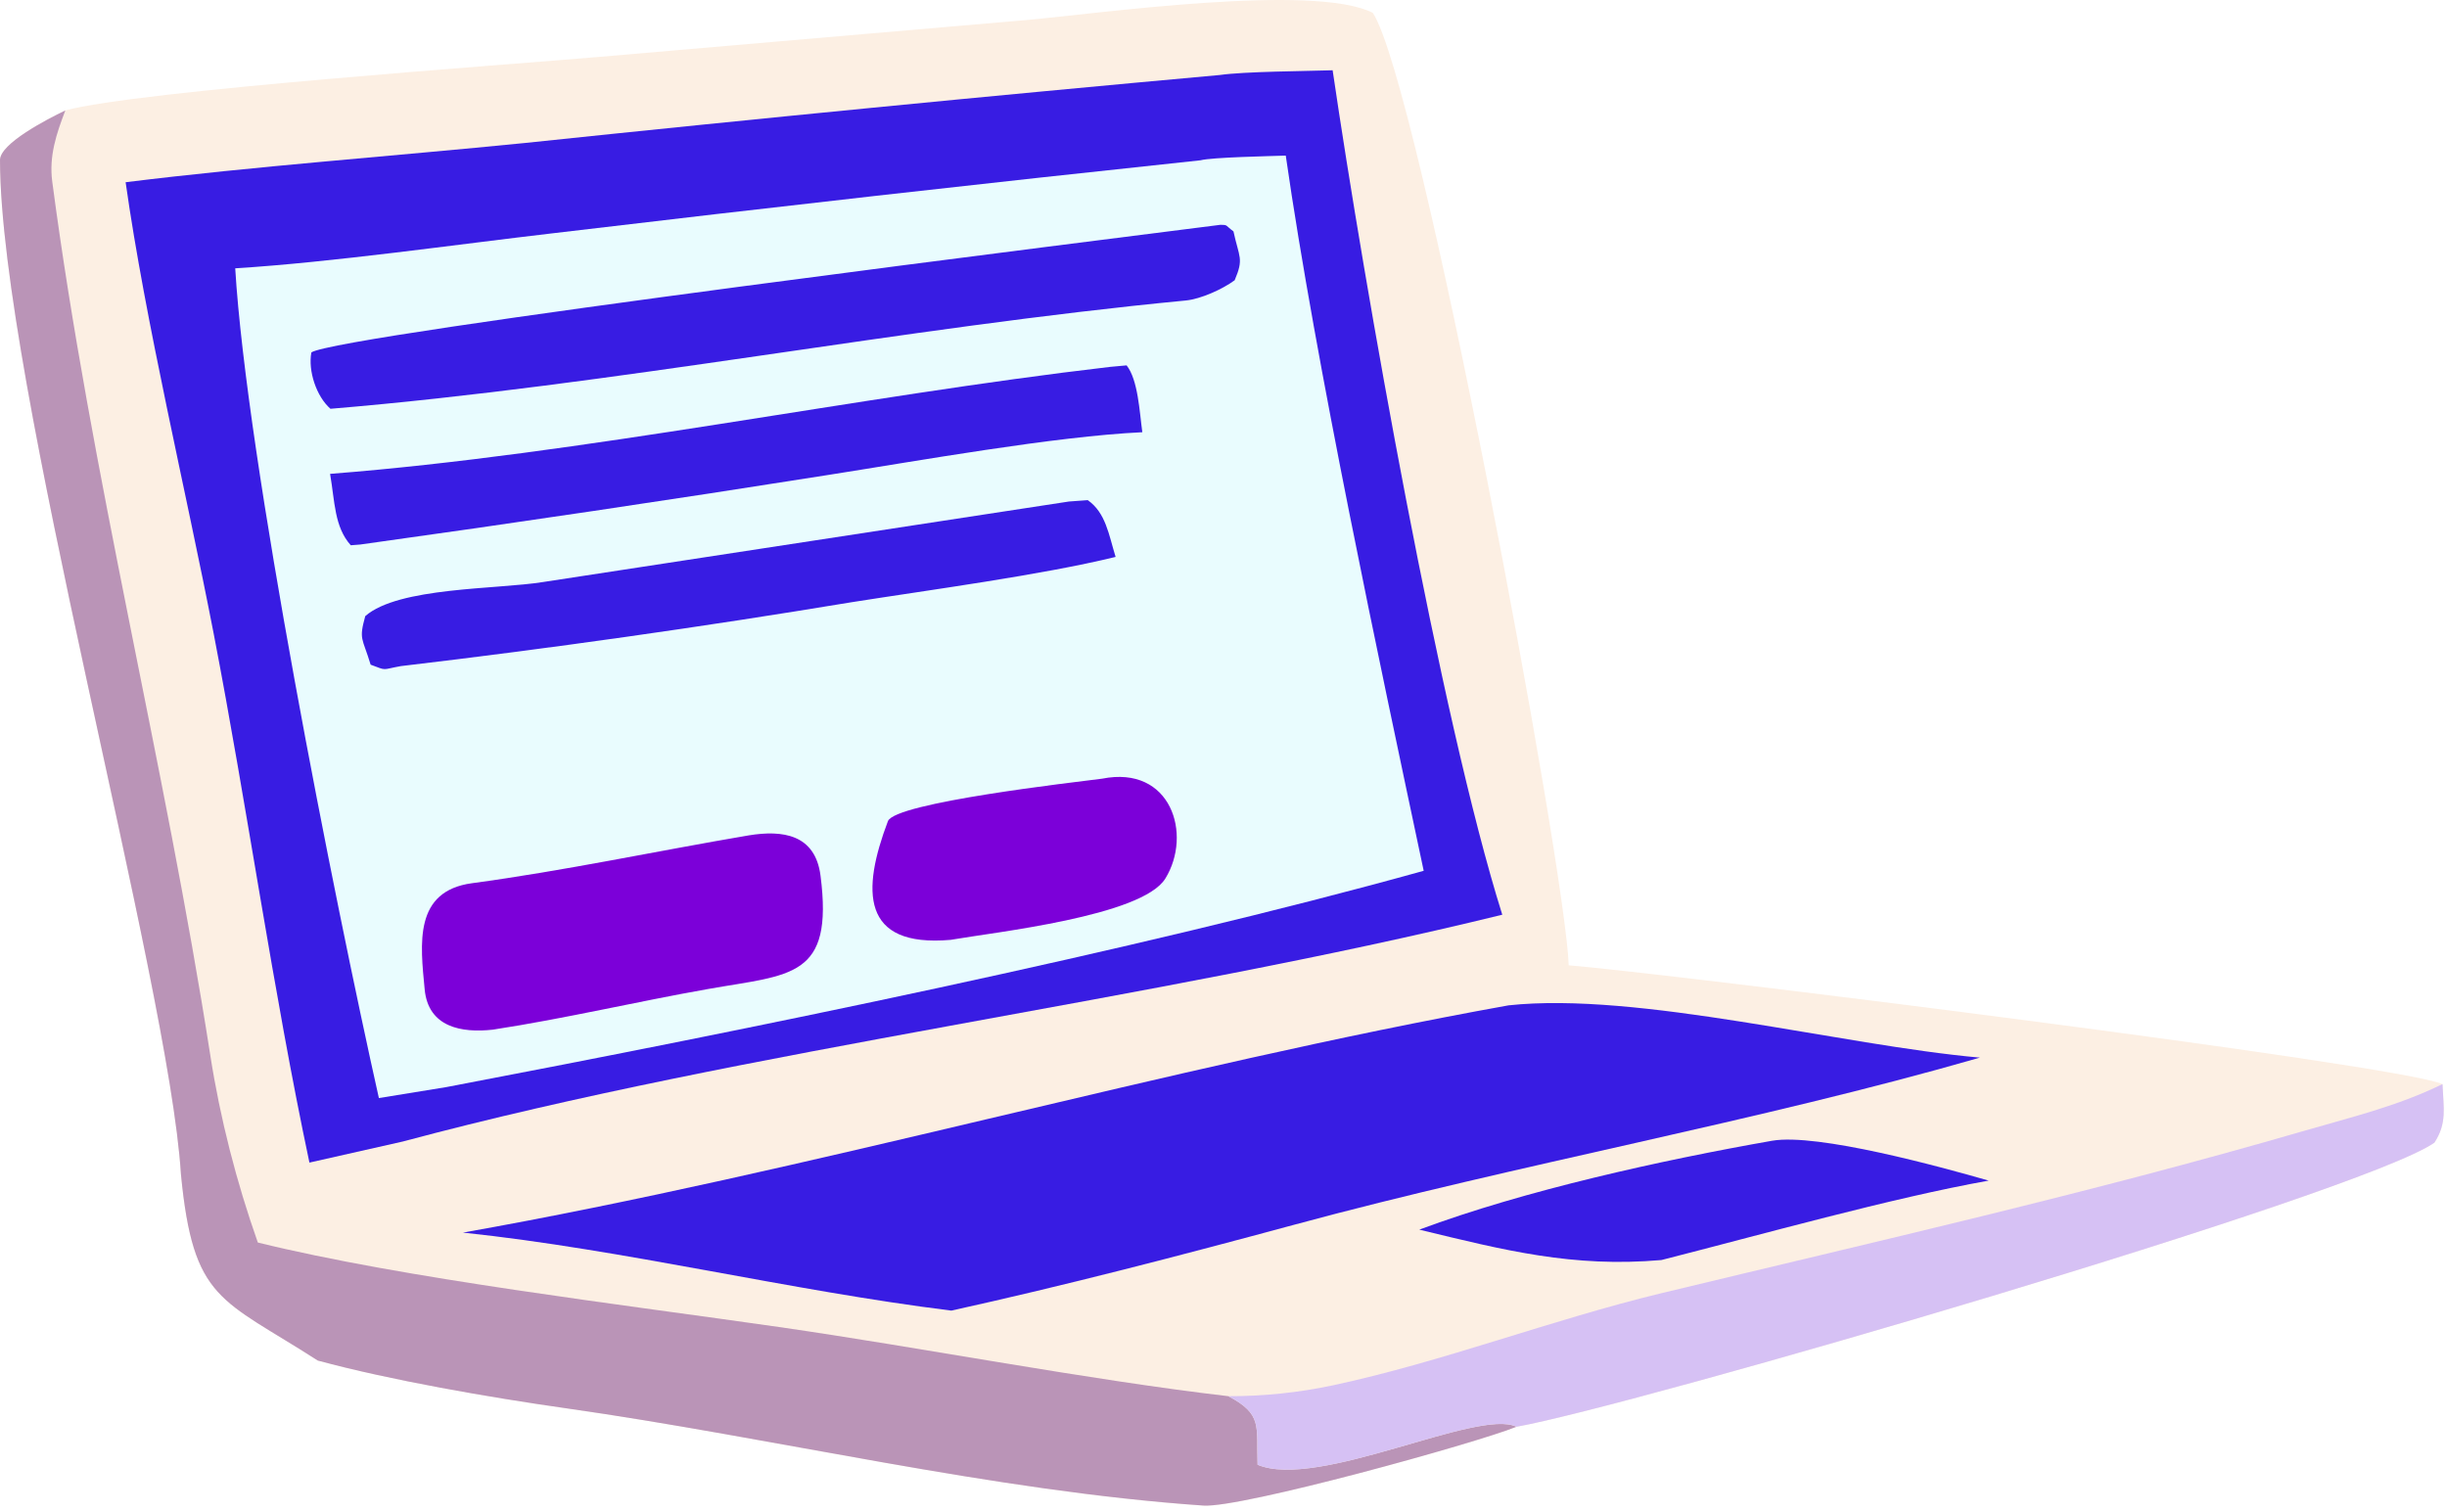
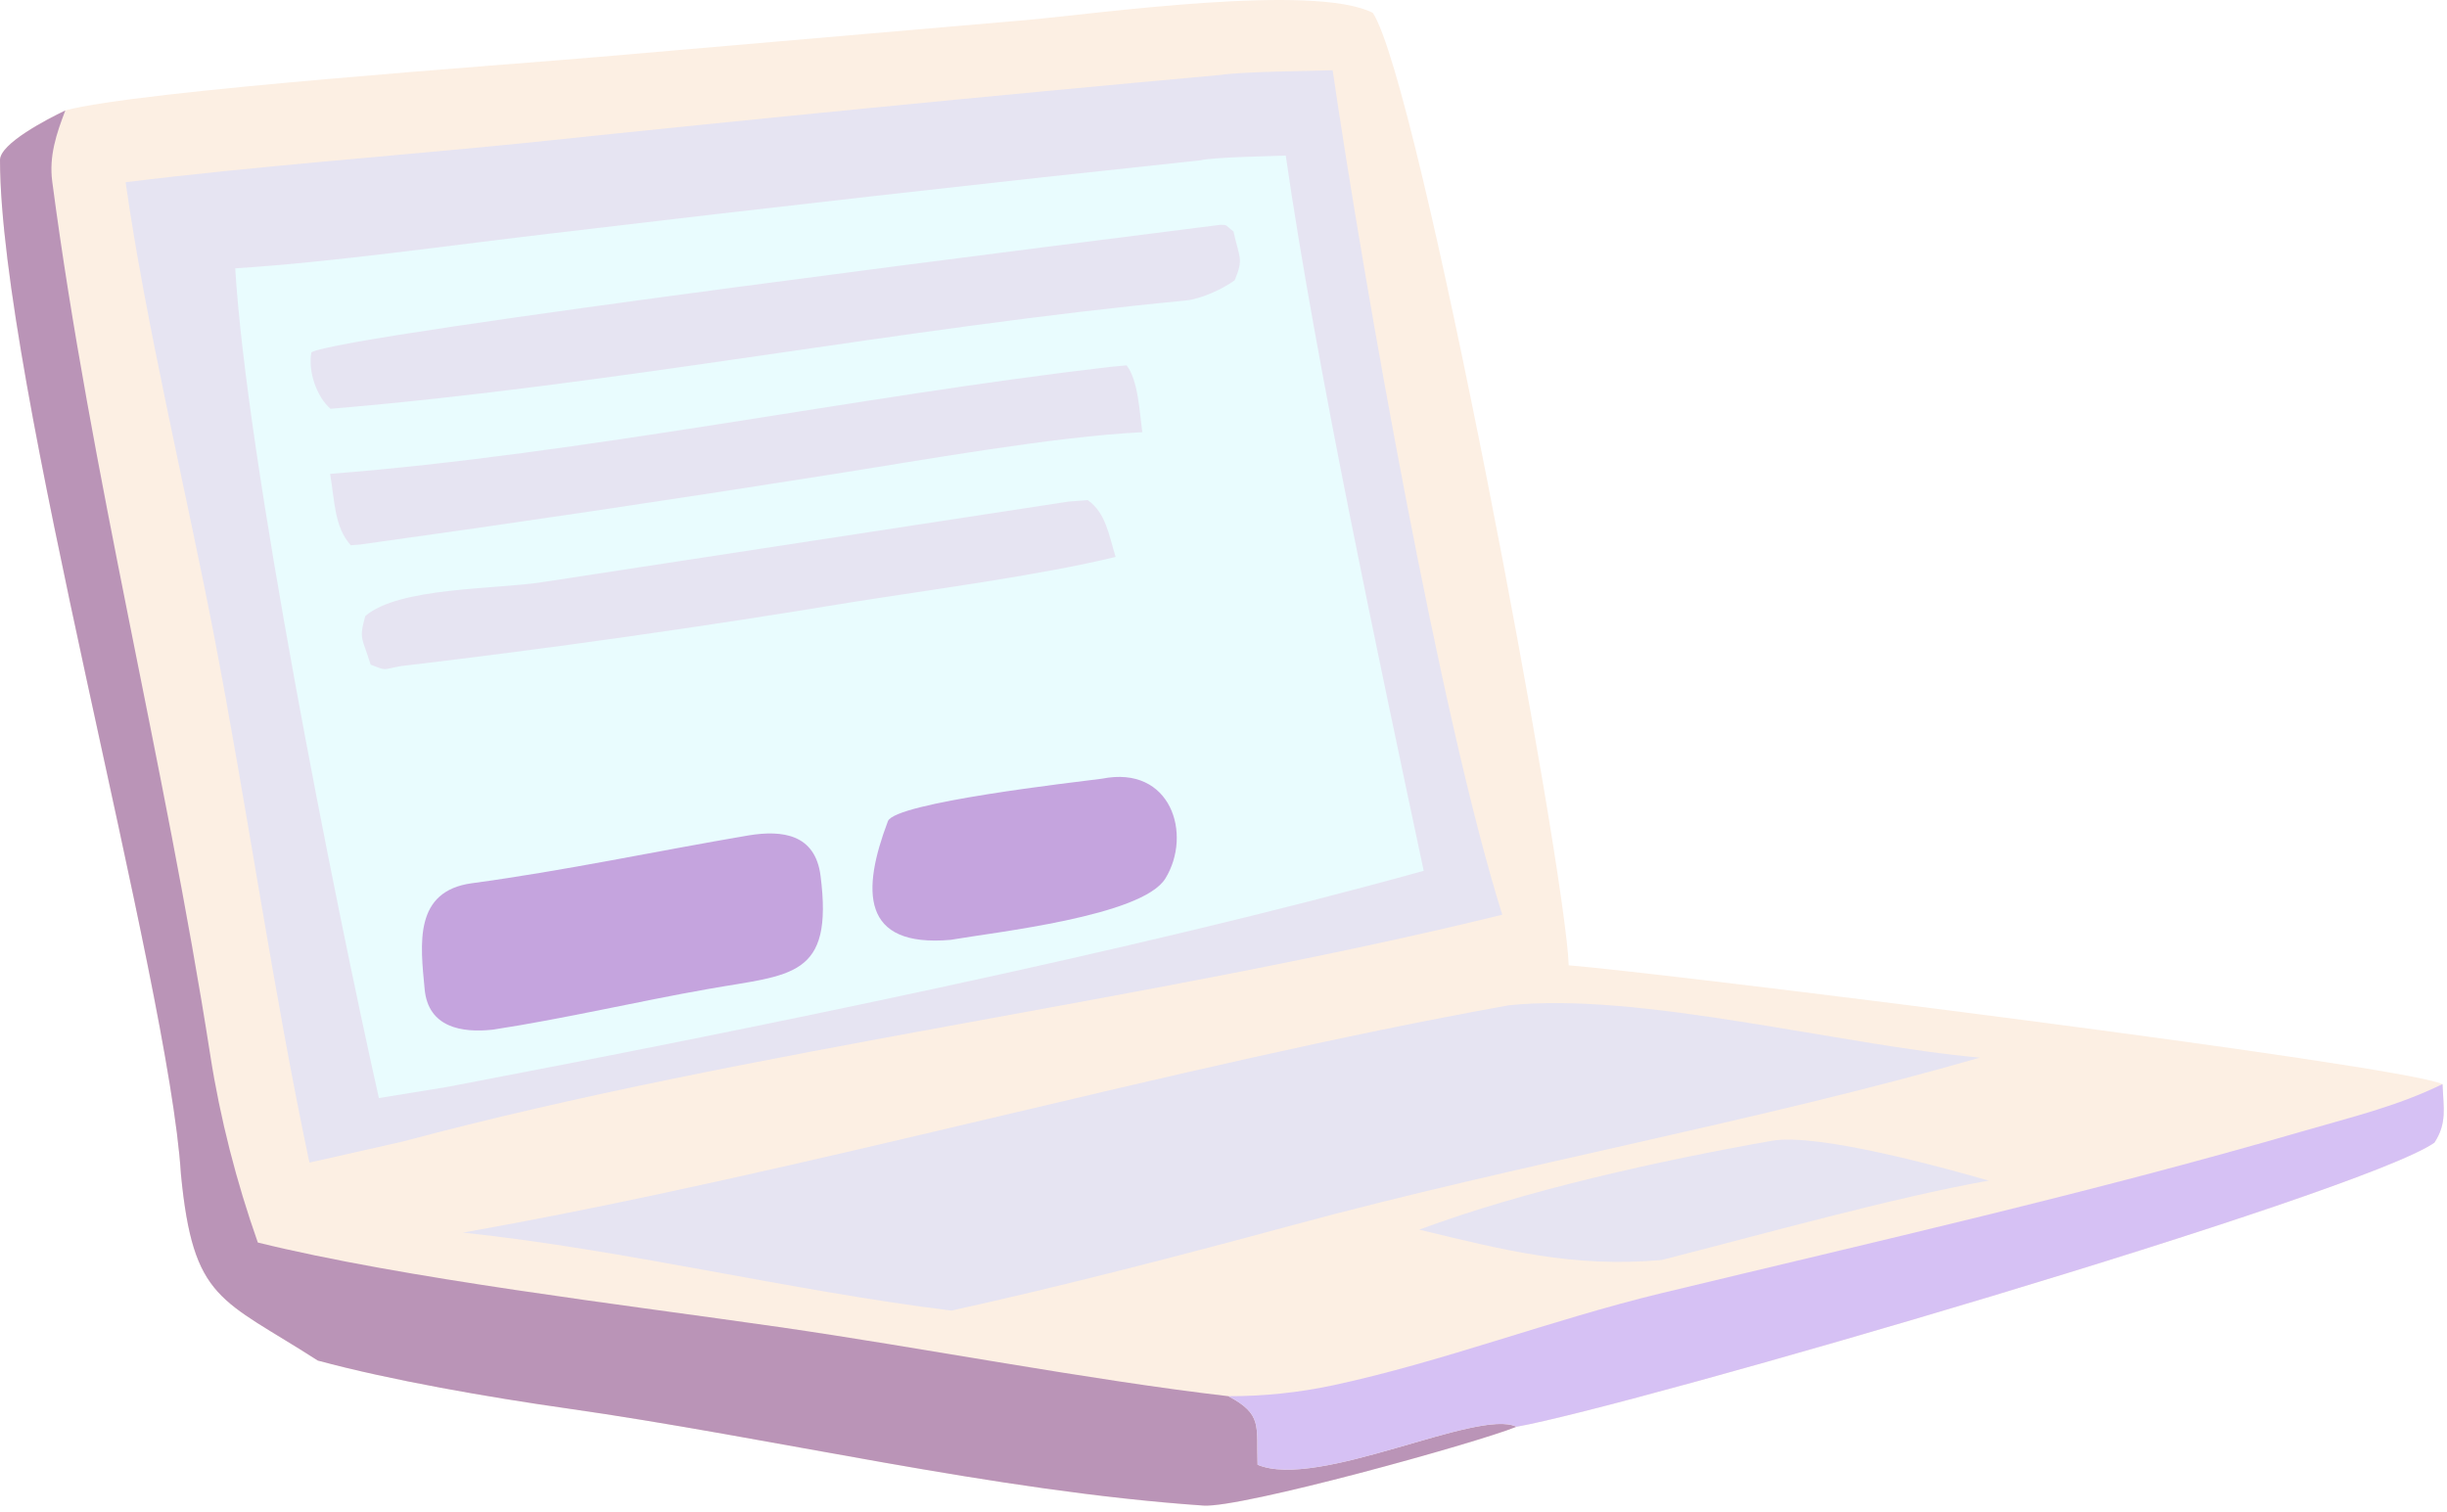
<svg xmlns="http://www.w3.org/2000/svg" width="301" height="186" viewBox="0 0 301 186" fill="none">
  <path d="M8.036 13.586C16.861 11.163 62.865 7.947 73.777 6.993L126.274 2.464C135.262 1.656 161.646 -2.08 168.867 1.58C174.547 10.203 192.575 106.721 192.964 118.761C203.784 119.609 294.852 130.91 300.444 133.374C300.57 136.324 301.019 138.181 299.45 140.578C290.307 146.946 200.744 173.002 186.536 175.533C181.51 177.563 152.674 185.545 148.033 185.226C122.183 183.446 95.308 176.906 69.53 173.242C60.239 171.921 48.036 169.809 39.089 167.385C27.161 159.708 23.767 160.093 22.254 144.438C20.771 120.644 0.055 46.837 2.23287e-06 19.691C-0.004 17.673 5.731 14.692 8.036 13.586Z" fill="#FCEFE3" />
  <path d="M22.254 144.44C20.771 120.645 0.055 46.839 2.23287e-06 19.692C-0.004 17.675 5.731 14.693 8.036 13.588C6.934 16.466 6.014 19.205 6.426 22.333C11.175 58.365 20.265 93.862 25.867 129.825C27.084 137.638 29.096 145.44 31.715 152.865C49.699 157.305 77.019 160.549 95.844 163.264C113.383 165.794 133.961 169.779 151.097 171.771C155.343 174.021 154.53 175.425 154.69 180.205C162.145 183.333 181.831 173.214 186.536 175.534C181.51 177.565 152.674 185.546 148.033 185.227C122.183 183.447 95.308 176.907 69.53 173.243C60.239 171.922 48.036 169.81 39.089 167.386C27.161 159.709 23.767 160.094 22.254 144.44Z" fill="#BA94B7" />
  <path d="M300.445 133.375C300.571 136.324 301.02 138.182 299.451 140.579C290.308 146.947 200.746 173.003 186.538 175.534C181.832 173.214 162.146 183.332 154.691 180.204C154.531 175.424 155.344 174.02 151.098 171.771C155.408 171.78 159.707 171.335 163.924 170.443C177.478 167.54 190.808 162.371 204.364 159.1C230.704 152.746 257.111 146.771 283.139 139.206C289.096 137.474 294.831 136.126 300.445 133.375Z" fill="#D6C1F4" />
-   <path d="M150.043 9.227C153.144 8.79 160.488 8.758 163.924 8.645C167.846 35.362 177.194 88.382 184.792 112.535C141.551 123.15 92.144 129.031 49.543 140.439L38.062 143.031C33.613 122.078 30.39 99.192 26.277 77.922C22.91 60.502 17.874 39.574 15.453 22.419C31.311 20.45 48.497 19.203 64.55 17.593C93.027 14.603 121.526 11.815 150.043 9.227Z" fill="#381CE3" />
+   <path d="M150.043 9.227C153.144 8.79 160.488 8.758 163.924 8.645C167.846 35.362 177.194 88.382 184.792 112.535C141.551 123.15 92.144 129.031 49.543 140.439L38.062 143.031C33.613 122.078 30.39 99.192 26.277 77.922C22.91 60.502 17.874 39.574 15.453 22.419C31.311 20.45 48.497 19.203 64.55 17.593C93.027 14.603 121.526 11.815 150.043 9.227Z" fill="#E6E4F2" />
  <path d="M147.67 19.72C149.072 19.349 156.258 19.209 158.158 19.143C161.87 44.91 169.644 81.269 175.125 107.132C139.46 117.06 91.731 126.725 54.91 133.742L46.605 135.093C41.093 110.474 30.339 56.473 28.934 33.011C40.947 32.258 55.885 30.107 68.121 28.685C94.618 25.529 121.134 22.541 147.67 19.72Z" fill="#E9FCFE" />
-   <path d="M150.133 27.656C151.056 27.663 150.702 27.71 151.726 28.468C152.432 31.723 153.018 31.792 151.872 34.48C150.402 35.568 147.713 36.792 145.85 36.971C110.765 40.334 75.778 47.355 40.65 50.292C38.916 48.772 37.877 45.635 38.302 43.354C41.556 41.203 138.648 29.135 150.133 27.656Z" fill="#381CE3" />
-   <path d="M92.094 102.776C96.247 102.098 100.272 102.625 100.929 107.722C102.556 120.357 97.335 119.867 87.106 121.674C78.296 123.23 69.558 125.305 60.64 126.674C56.779 127.107 52.682 126.385 52.239 121.726C51.705 116.118 50.873 109.627 58.071 108.658C69.45 107.123 80.762 104.7 92.094 102.776Z" fill="#7C00D9" />
-   <path d="M136.58 45.133L138.582 44.951C139.995 46.736 140.17 50.688 140.515 53.175C129.711 53.679 112.827 56.719 101.771 58.449C82.649 61.475 63.498 64.323 44.323 66.991L43.148 67.083C41.123 64.82 41.194 61.724 40.603 58.298C71.635 55.88 105.339 48.766 136.58 45.133Z" fill="#381CE3" />
-   <path d="M131.494 61.7L133.802 61.531C136.017 63.09 136.378 65.746 137.228 68.516C128.168 70.735 114.321 72.578 104.796 74.083C86.364 77.134 67.864 79.758 49.31 81.95C46.898 82.375 47.678 82.564 45.591 81.774C44.572 78.398 44.117 78.749 44.929 75.799C49.018 72.21 61.148 72.518 66.786 71.609L131.494 61.7Z" fill="#381CE3" />
-   <path d="M135.566 95.799C144.061 94.111 146.691 102.655 143.346 108.083C140.482 112.731 122.309 114.686 116.929 115.628C105.841 116.595 106.009 109.511 109.221 101.027C110.089 98.732 132.248 96.235 135.566 95.799Z" fill="#7C00D9" />
-   <path d="M185.565 123.685C201.508 121.974 226.362 128.582 243.544 130.117C216.09 138.027 186.919 143.176 159.263 150.659C145.359 154.421 131.063 158.147 117.017 161.242C97.02 158.753 76.888 153.759 56.947 151.642C99.43 144.122 143.813 131.188 185.565 123.685Z" fill="#381CE3" />
-   <path d="M217.979 140.344C223.562 139.387 238.691 143.547 244.625 145.247C232.723 147.366 216.426 151.956 204.363 155.02C193.443 155.97 185.038 153.815 174.582 151.279C187.646 146.418 204.37 142.742 217.979 140.344Z" fill="#381CE3" />
+   <path d="M150.133 27.656C151.056 27.663 150.702 27.71 151.726 28.468C152.432 31.723 153.018 31.792 151.872 34.48C150.402 35.568 147.713 36.792 145.85 36.971C110.765 40.334 75.778 47.355 40.65 50.292C38.916 48.772 37.877 45.635 38.302 43.354C41.556 41.203 138.648 29.135 150.133 27.656Z" fill="#E6E4F2" />
+   <path d="M92.094 102.776C96.247 102.098 100.272 102.625 100.929 107.722C102.556 120.357 97.335 119.867 87.106 121.674C78.296 123.23 69.558 125.305 60.64 126.674C56.779 127.107 52.682 126.385 52.239 121.726C51.705 116.118 50.873 109.627 58.071 108.658C69.45 107.123 80.762 104.7 92.094 102.776Z" fill="#C5A4DE" />
+   <path d="M136.58 45.133L138.582 44.951C139.995 46.736 140.17 50.688 140.515 53.175C129.711 53.679 112.827 56.719 101.771 58.449C82.649 61.475 63.498 64.323 44.323 66.991L43.148 67.083C41.123 64.82 41.194 61.724 40.603 58.298C71.635 55.88 105.339 48.766 136.58 45.133Z" fill="#E6E4F2" />
+   <path d="M131.494 61.7L133.802 61.531C136.017 63.09 136.378 65.746 137.228 68.516C128.168 70.735 114.321 72.578 104.796 74.083C86.364 77.134 67.864 79.758 49.31 81.95C46.898 82.375 47.678 82.564 45.591 81.774C44.572 78.398 44.117 78.749 44.929 75.799C49.018 72.21 61.148 72.518 66.786 71.609L131.494 61.7Z" fill="#E6E4F2" />
+   <path d="M135.566 95.799C144.061 94.111 146.691 102.655 143.346 108.083C140.482 112.731 122.309 114.686 116.929 115.628C105.841 116.595 106.009 109.511 109.221 101.027C110.089 98.732 132.248 96.235 135.566 95.799Z" fill="#C5A4DE" />
+   <path d="M185.565 123.685C201.508 121.974 226.362 128.582 243.544 130.117C216.09 138.027 186.919 143.176 159.263 150.659C145.359 154.421 131.063 158.147 117.017 161.242C97.02 158.753 76.888 153.759 56.947 151.642C99.43 144.122 143.813 131.188 185.565 123.685Z" fill="#E6E4F2" />
+   <path d="M217.979 140.344C223.562 139.387 238.691 143.547 244.625 145.247C232.723 147.366 216.426 151.956 204.363 155.02C193.443 155.97 185.038 153.815 174.582 151.279C187.646 146.418 204.37 142.742 217.979 140.344Z" fill="#E6E4F2" />
</svg>
